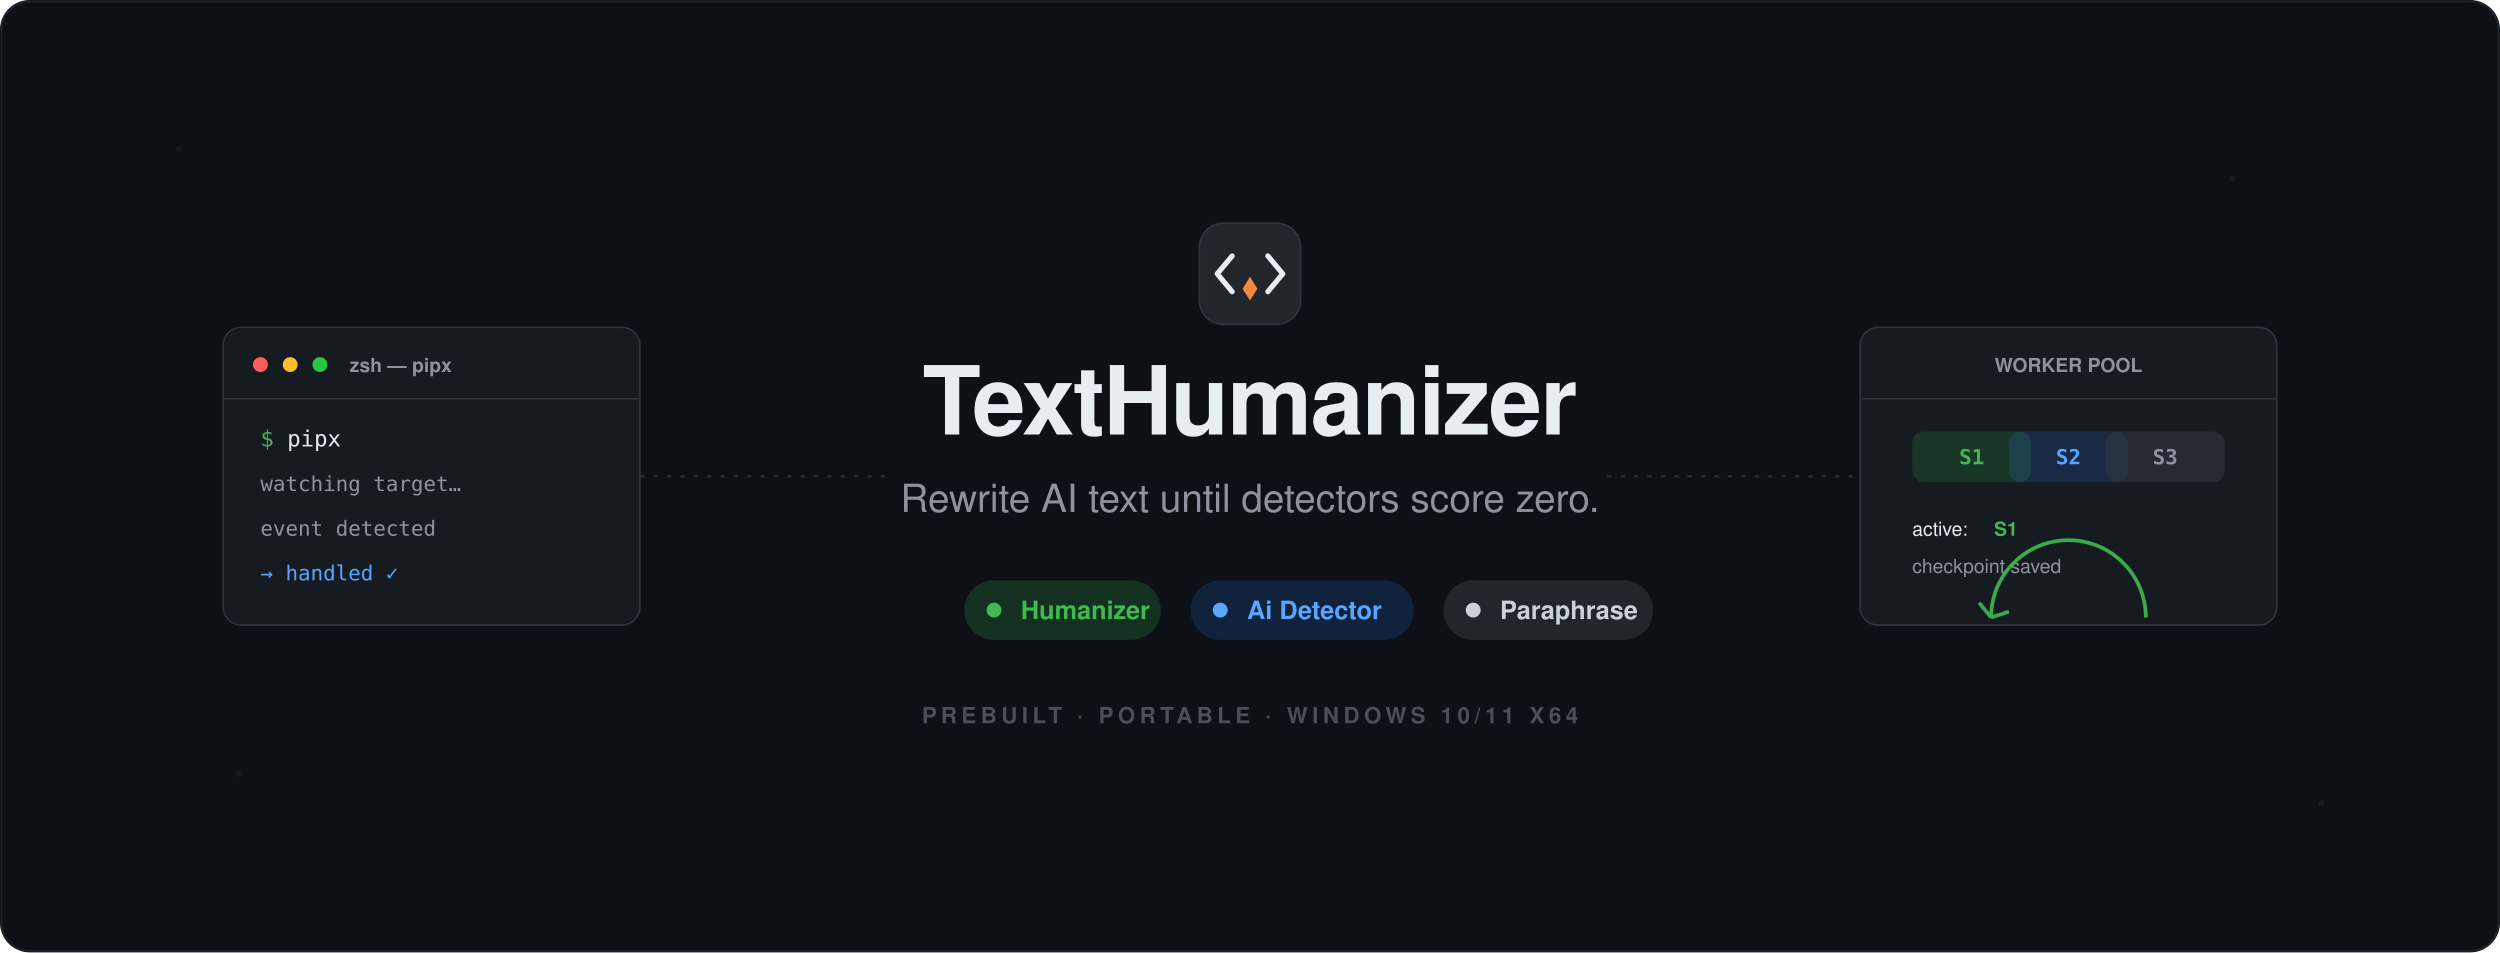
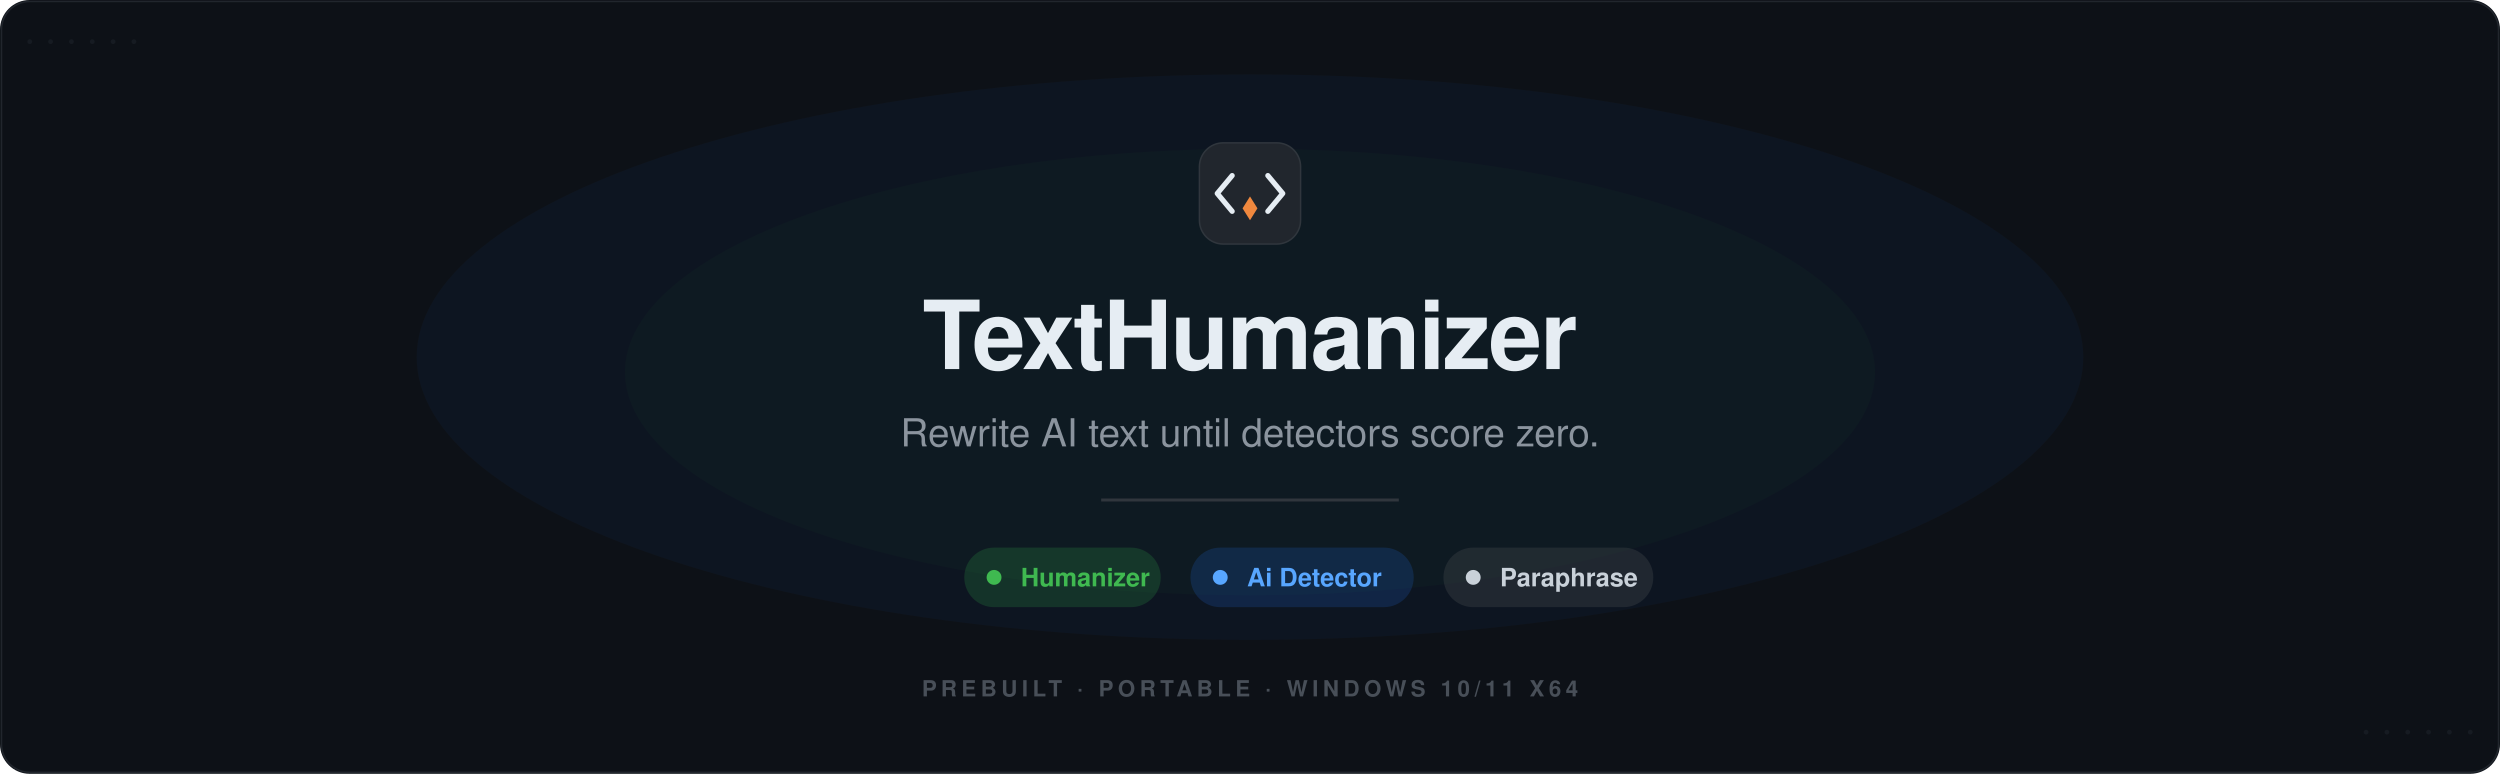
- <svg xmlns="http://www.w3.org/2000/svg" width="1680" height="640" viewBox="0 0 1680 640" fill="none" font-family="Segoe UI, Helvetica, Arial, sans-serif">
-   <rect width="1680" height="640" rx="20" fill="#0d1117" />
-   <rect x="1" y="1" width="1678" height="638" rx="19" fill="none" stroke="#21262d" />
+ <svg xmlns="http://www.w3.org/2000/svg" width="1680" height="520" viewBox="0 0 1680 520" fill="none" font-family="Segoe UI, Helvetica, Arial, sans-serif">
+   <rect width="1680" height="520" rx="20" fill="#0d1117" />
+   <rect x="1" y="1" width="1678" height="518" rx="19" fill="none" stroke="#21262d" />
+   <ellipse cx="840" cy="240" rx="560" ry="190" fill="#1f6feb" opacity="0.05" />
+   <ellipse cx="840" cy="250" rx="420" ry="150" fill="#238636" opacity="0.05" />
  <g fill="#161b22">
-     <circle cx="120" cy="100" r="2" />
-     <circle cx="1560" cy="540" r="2" />
-     <circle cx="1500" cy="120" r="2" />
-     <circle cx="160" cy="520" r="2" />
+     <circle cx="20" cy="28" r="1.6" />
+     <circle cx="34" cy="28" r="1.6" />
+     <circle cx="48" cy="28" r="1.6" />
+     <circle cx="62" cy="28" r="1.6" />
+     <circle cx="76" cy="28" r="1.6" />
+     <circle cx="90" cy="28" r="1.6" />
+     <circle cx="1660" cy="492" r="1.6" />
+     <circle cx="1646" cy="492" r="1.6" />
+     <circle cx="1632" cy="492" r="1.6" />
+     <circle cx="1618" cy="492" r="1.6" />
+     <circle cx="1604" cy="492" r="1.6" />
+     <circle cx="1590" cy="492" r="1.6" />
  </g>
  <g>
-     <rect x="150" y="220" width="280" height="200" rx="12" fill="#161b22" stroke="#30363d" />
-     <circle cx="175" cy="245" r="5" fill="#ff5f57" />
-     <circle cx="195" cy="245" r="5" fill="#febc2e" />
-     <circle cx="215" cy="245" r="5" fill="#28c840" />
-     <text x="235" y="250" fill="#8b949e" font-size="13" font-weight="600">zsh — pipx</text>
-     <line x1="150" y1="268" x2="430" y2="268" stroke="#30363d" />
-     <text x="175" y="300" font-family="Menlo, Consolas, monospace" font-size="15" fill="#3fb950">$</text>
-     <text x="193" y="300" font-family="Menlo, Consolas, monospace" font-size="15" fill="#e6edf3">pipx</text>
-     <text x="175" y="330" font-family="Menlo, Consolas, monospace" font-size="14" fill="#8b949e">watching target…</text>
-     <text x="175" y="360" font-family="Menlo, Consolas, monospace" font-size="14" fill="#8b949e">event detected</text>
-     <text x="175" y="390" font-family="Menlo, Consolas, monospace" font-size="14" fill="#58a6ff">→ handled ✓</text>
+     <rect x="806" y="96" width="68" height="68" rx="16" fill="#21262d" stroke="#30363d" />
+     <path d="M 828 118 l -10 12 l 10 12" stroke="#e6edf3" stroke-width="3.5" stroke-linecap="round" stroke-linejoin="round" fill="none" />
+     <path d="M 852 118 l 10 12 l -10 12" stroke="#e6edf3" stroke-width="3.5" stroke-linecap="round" stroke-linejoin="round" fill="none" />
+     <path d="M 840 132 l 5 8 l -5 8 l -5 -8 z" fill="#f0883e" />
  </g>
-   <g>
-     <rect x="1250" y="220" width="280" height="200" rx="12" fill="#161b22" stroke="#30363d" />
-     <text x="1390" y="250" text-anchor="middle" fill="#8b949e" font-size="13" font-weight="600">WORKER POOL</text>
-     <line x1="1250" y1="268" x2="1530" y2="268" stroke="#30363d" />
-     <rect x="1285" y="290" width="80" height="34" rx="8" fill="#238636" opacity="0.25" />
-     <text x="1325" y="312" text-anchor="middle" fill="#3fb950" font-size="14" font-weight="700" font-family="Menlo, Consolas, monospace">S1</text>
-     <rect x="1350" y="290" width="80" height="34" rx="8" fill="#1f6feb" opacity="0.18" />
-     <text x="1390" y="312" text-anchor="middle" fill="#58a6ff" font-size="14" font-weight="700" font-family="Menlo, Consolas, monospace">S2</text>
-     <rect x="1415" y="290" width="80" height="34" rx="8" fill="#30363d" opacity="0.6" />
-     <text x="1455" y="312" text-anchor="middle" fill="#8b949e" font-size="14" font-weight="700" font-family="Menlo, Consolas, monospace">S3</text>
-     <text x="1285" y="360" fill="#e6edf3" font-size="13">active:</text>
-     <text x="1340" y="360" fill="#3fb950" font-size="13" font-weight="700">S1</text>
-     <text x="1285" y="385" fill="#8b949e" font-size="13">checkpoint saved</text>
-     <g stroke="#3fb950" stroke-width="2.5" fill="none" opacity="0.9">
-       <path d="M 1338 415 A 44 44 0 1 1 1442 415" />
-       <path d="M 1338 415 l -8 -10 M 1338 415 l 12 -4" />
-     </g>
-   </g>
-   <g stroke="#30363d" stroke-width="1.5" stroke-dasharray="3 6" opacity="0.8">
-     <line x1="430" y1="320" x2="600" y2="320" />
-     <line x1="1080" y1="320" x2="1250" y2="320" />
-   </g>
-   <g>
-     <rect x="806" y="150" width="68" height="68" rx="16" fill="#21262d" stroke="#30363d" />
-     <path d="M 828 172 l -10 12 l 10 12" stroke="#e6edf3" stroke-width="3.5" stroke-linecap="round" stroke-linejoin="round" fill="none" />
-     <path d="M 852 172 l 10 12 l -10 12" stroke="#e6edf3" stroke-width="3.5" stroke-linecap="round" stroke-linejoin="round" fill="none" />
-     <path d="M 840 186 l 5 8 l -5 8 l -5 -8 z" fill="#f0883e" />
-   </g>
-   <text x="840" y="292" text-anchor="middle" fill="#e6edf3" font-size="64" font-weight="800" letter-spacing="-1">TextHumanizer</text>
-   <text x="840" y="344" text-anchor="middle" fill="#8b949e" font-size="26" font-weight="500">Rewrite AI text until detectors score zero.</text>
-   <rect x="648" y="390" width="132" height="40" rx="20" fill="#2ea043" opacity="0.22" />
-   <circle cx="668" cy="410" r="5" fill="#3fb950" />
-   <text x="686" y="416" fill="#3fb950" font-size="17" font-weight="600">Humanizer</text>
-   <rect x="800" y="390" width="150" height="40" rx="20" fill="#1f6feb" opacity="0.18" />
-   <circle cx="820" cy="410" r="5" fill="#58a6ff" />
-   <text x="838" y="416" fill="#58a6ff" font-size="17" font-weight="600">Ai Detector</text>
-   <rect x="970" y="390" width="141" height="40" rx="20" fill="#30363d" opacity="0.55" />
-   <circle cx="990" cy="410" r="5" fill="#c9d1d9" />
-   <text x="1008" y="416" fill="#c9d1d9" font-size="17" font-weight="600">Paraphrase</text>
-   <text x="840" y="486" text-anchor="middle" fill="#484f58" font-size="15" font-weight="600" letter-spacing="3">PREBUILT · PORTABLE · WINDOWS 10/11 X64</text>
+   <text x="840" y="248" text-anchor="middle" fill="#e6edf3" font-size="64" font-weight="800" letter-spacing="-1">TextHumanizer</text>
+   <text x="840" y="300" text-anchor="middle" fill="#8b949e" font-size="26" font-weight="500">Rewrite AI text until detectors score zero.</text>
+   <line x1="740" y1="336" x2="940" y2="336" stroke="#30363d" stroke-width="2" />
+   <rect x="648" y="368" width="132" height="40" rx="20" fill="#2ea043" opacity="0.22" />
+   <circle cx="668" cy="388" r="5" fill="#3fb950" />
+   <text x="686" y="394" fill="#3fb950" font-size="17" font-weight="600">Humanizer</text>
+   <rect x="800" y="368" width="150" height="40" rx="20" fill="#1f6feb" opacity="0.18" />
+   <circle cx="820" cy="388" r="5" fill="#58a6ff" />
+   <text x="838" y="394" fill="#58a6ff" font-size="17" font-weight="600">Ai Detector</text>
+   <rect x="970" y="368" width="141" height="40" rx="20" fill="#30363d" opacity="0.55" />
+   <circle cx="990" cy="388" r="5" fill="#c9d1d9" />
+   <text x="1008" y="394" fill="#c9d1d9" font-size="17" font-weight="600">Paraphrase</text>
+   <text x="840" y="468" text-anchor="middle" fill="#484f58" font-size="15" font-weight="600" letter-spacing="3">PREBUILT · PORTABLE · WINDOWS 10/11 X64</text>
</svg>
